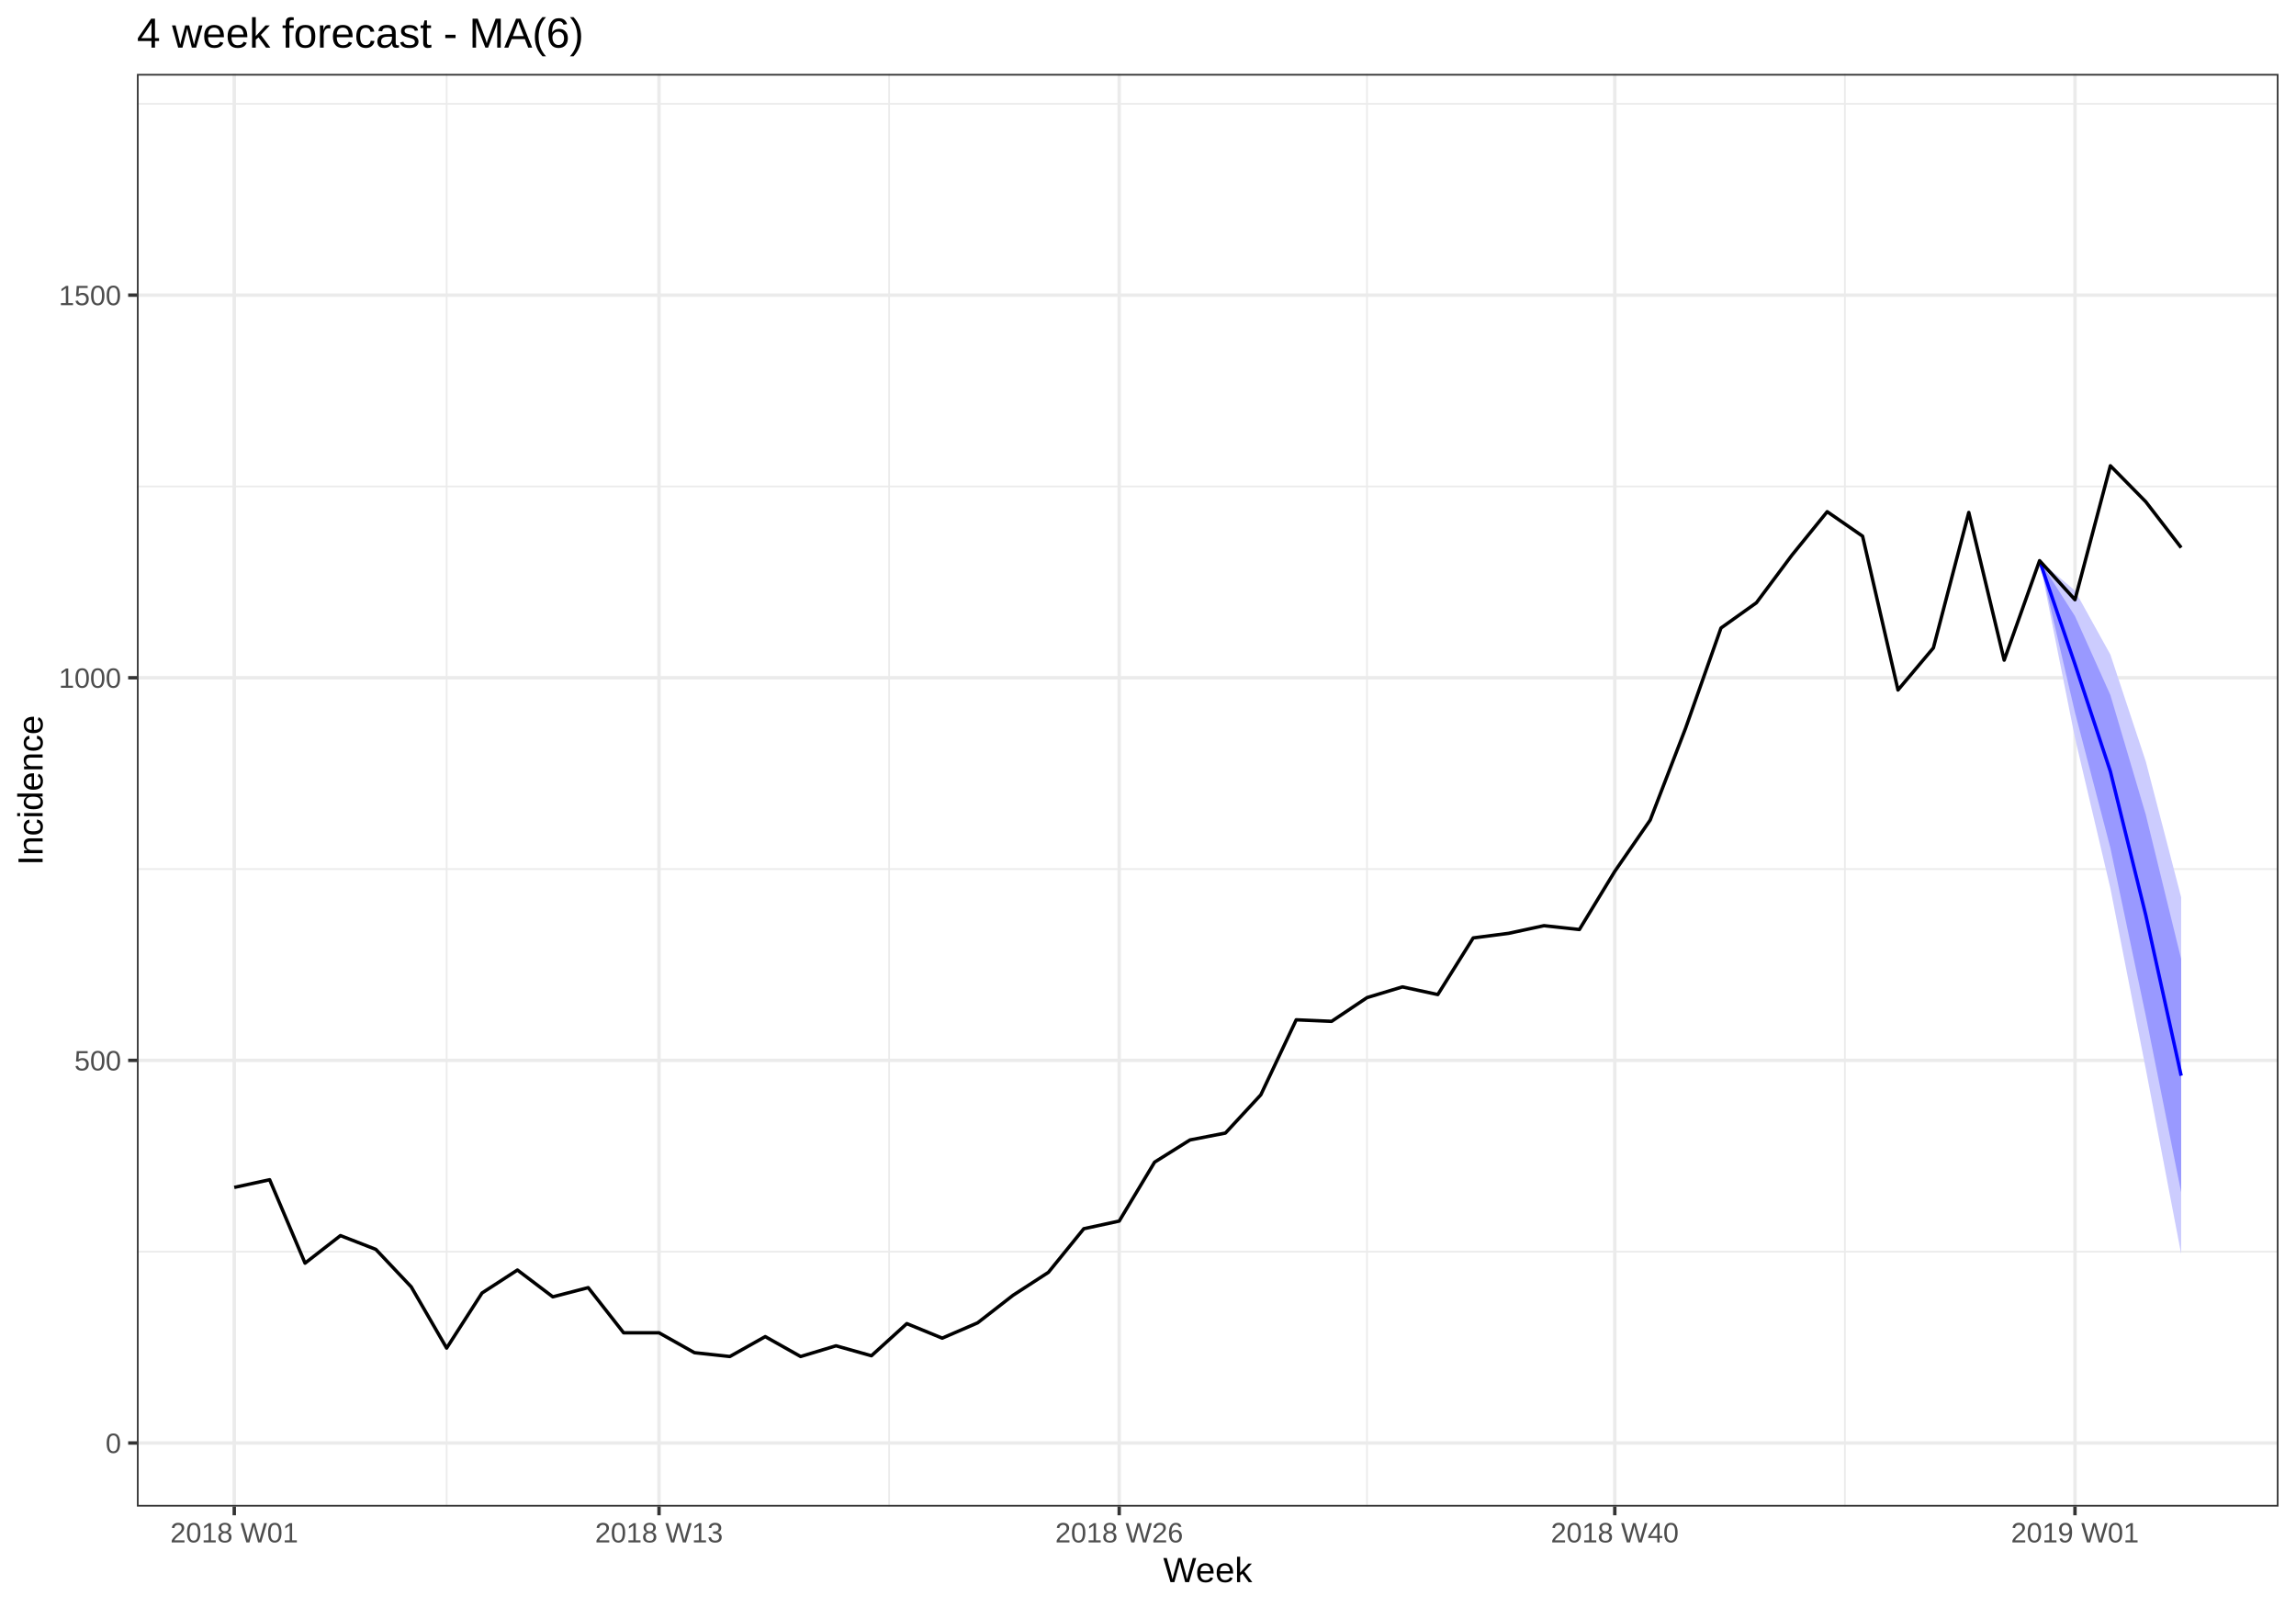
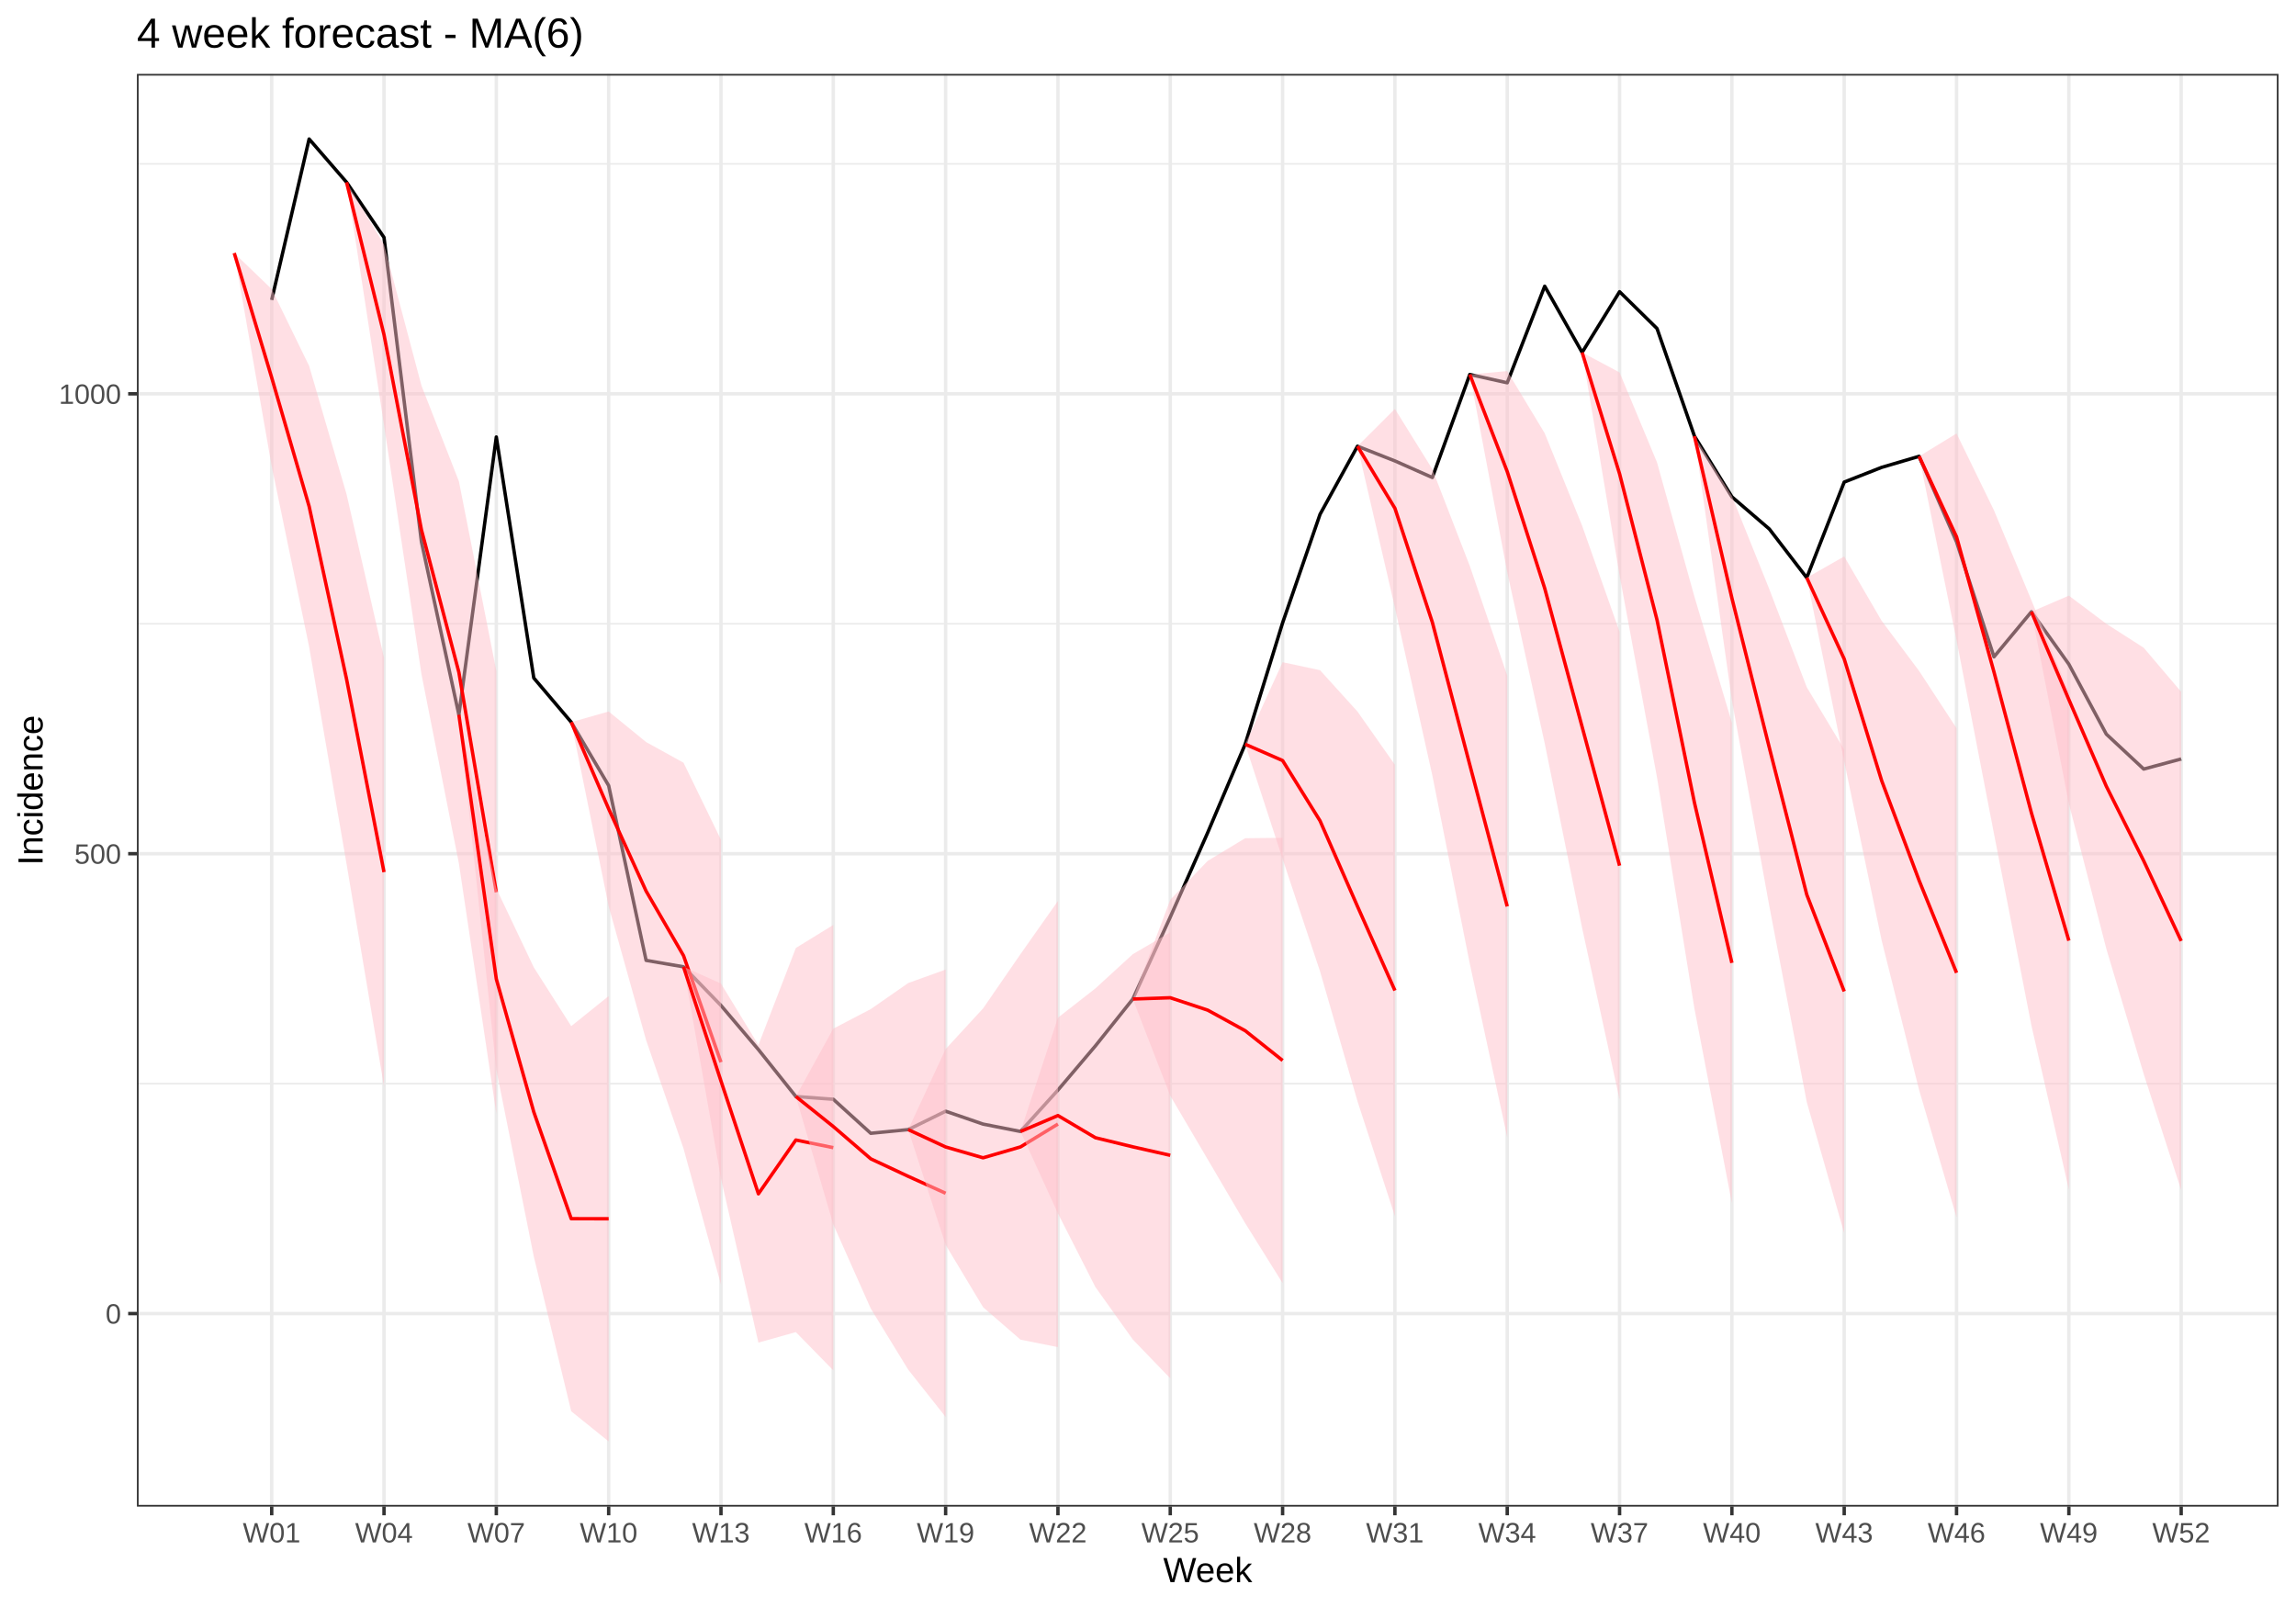
<svg xmlns="http://www.w3.org/2000/svg" class="svglite" width="720.00pt" height="504.00pt" viewBox="0 0 720.00 504.00">
  <defs>
    <style type="text/css">
    .svglite line, .svglite polyline, .svglite polygon, .svglite path, .svglite rect, .svglite circle {
      fill: none;
      stroke: #000000;
      stroke-linecap: round;
      stroke-linejoin: round;
      stroke-miterlimit: 10.00;
    }
    .svglite text {
      white-space: pre;
    }
  </style>
  </defs>
  <rect width="100%" height="100%" style="stroke: none; fill: #FFFFFF;" />
  <defs>
    <clipPath id="cpMC4wMHw3MjAuMDB8MC4wMHw1MDQuMDA=">
      <rect x="0.00" y="0.00" width="720.00" height="504.00" />
    </clipPath>
  </defs>
  <g clip-path="url(#cpMC4wMHw3MjAuMDB8MC4wMHw1MDQuMDA=)">
    <rect x="0.00" y="-0" width="720.00" height="504.00" style="stroke-width: 1.07; stroke: #FFFFFF; fill: #FFFFFF;" />
  </g>
  <defs>
    <clipPath id="cpNDIuOTN8NzE0LjUyfDIzLjE4fDQ3Mi41MA==">
      <rect x="42.93" y="23.18" width="671.59" height="449.33" />
    </clipPath>
  </defs>
  <g clip-path="url(#cpNDIuOTN8NzE0LjUyfDIzLjE4fDQ3Mi41MA==)">
    <rect x="42.93" y="23.18" width="671.59" height="449.33" style="stroke-width: 1.07; stroke: none; fill: #FFFFFF;" />
-     <polyline points="42.93,392.56 714.52,392.56 " style="stroke-width: 0.53; stroke: #EBEBEB; stroke-linecap: butt;" />
-     <polyline points="42.93,272.56 714.52,272.56 " style="stroke-width: 0.53; stroke: #EBEBEB; stroke-linecap: butt;" />
-     <polyline points="42.93,152.56 714.52,152.56 " style="stroke-width: 0.53; stroke: #EBEBEB; stroke-linecap: butt;" />
-     <polyline points="42.93,32.56 714.52,32.56 " style="stroke-width: 0.53; stroke: #EBEBEB; stroke-linecap: butt;" />
-     <polyline points="140.06,472.50 140.06,23.18 " style="stroke-width: 0.53; stroke: #EBEBEB; stroke-linecap: butt;" />
-     <polyline points="278.82,472.50 278.82,23.18 " style="stroke-width: 0.53; stroke: #EBEBEB; stroke-linecap: butt;" />
-     <polyline points="428.68,472.50 428.68,23.18 " style="stroke-width: 0.53; stroke: #EBEBEB; stroke-linecap: butt;" />
-     <polyline points="578.54,472.50 578.54,23.18 " style="stroke-width: 0.53; stroke: #EBEBEB; stroke-linecap: butt;" />
-     <polyline points="42.93,452.56 714.52,452.56 " style="stroke-width: 1.07; stroke: #EBEBEB; stroke-linecap: butt;" />
-     <polyline points="42.93,332.56 714.52,332.56 " style="stroke-width: 1.07; stroke: #EBEBEB; stroke-linecap: butt;" />
-     <polyline points="42.93,212.56 714.52,212.56 " style="stroke-width: 1.07; stroke: #EBEBEB; stroke-linecap: butt;" />
-     <polyline points="42.93,92.56 714.52,92.56 " style="stroke-width: 1.07; stroke: #EBEBEB; stroke-linecap: butt;" />
-     <polyline points="73.46,472.50 73.46,23.18 " style="stroke-width: 1.07; stroke: #EBEBEB; stroke-linecap: butt;" />
-     <polyline points="206.66,472.50 206.66,23.18 " style="stroke-width: 1.07; stroke: #EBEBEB; stroke-linecap: butt;" />
-     <polyline points="350.97,472.50 350.97,23.18 " style="stroke-width: 1.07; stroke: #EBEBEB; stroke-linecap: butt;" />
-     <polyline points="506.38,472.50 506.38,23.18 " style="stroke-width: 1.07; stroke: #EBEBEB; stroke-linecap: butt;" />
-     <polyline points="650.69,472.50 650.69,23.18 " style="stroke-width: 1.07; stroke: #EBEBEB; stroke-linecap: butt;" />
-     <polygon points="639.59,175.84 650.69,185.24 661.79,205.29 672.89,238.78 683.99,281.42 683.99,393.31 672.89,335.25 661.79,278.59 650.69,231.44 639.59,175.84 " style="stroke-width: 0.00; stroke: none; stroke-linecap: butt; fill: #CCCCFE;" />
-     <polyline points="639.59,175.84 650.69,185.24 661.79,205.29 672.89,238.78 683.99,281.42 " style="stroke-width: 1.07; stroke: none; stroke-linecap: butt;" />
-     <polyline points="683.99,393.31 672.89,335.25 661.79,278.59 650.69,231.44 639.59,175.84 " style="stroke-width: 1.07; stroke: none; stroke-linecap: butt;" />
-     <polygon points="639.59,175.84 650.69,193.23 661.79,217.98 672.89,255.48 683.99,300.79 683.99,373.95 672.89,318.56 661.79,265.91 650.69,223.44 639.59,175.84 " style="stroke-width: 0.00; stroke: none; stroke-linecap: butt; fill: #9999FF;" />
-     <polyline points="639.59,175.84 650.69,193.23 661.79,217.98 672.89,255.48 683.99,300.79 " style="stroke-width: 1.07; stroke: none; stroke-linecap: butt;" />
-     <polyline points="683.99,373.95 672.89,318.56 661.79,265.91 650.69,223.44 639.59,175.84 " style="stroke-width: 1.07; stroke: none; stroke-linecap: butt;" />
-     <polyline points="639.59,175.84 650.69,208.34 661.79,241.94 672.89,287.02 683.99,337.37 " style="stroke-width: 1.07; stroke: #0000FF; stroke-linecap: butt;" />
-     <polyline points="73.46,372.40 84.56,370.00 95.66,396.16 106.76,387.52 117.86,391.84 128.96,403.60 140.06,422.80 151.16,405.52 162.26,398.32 173.36,406.72 184.46,403.84 195.56,418.00 206.66,418.00 217.77,424.24 228.87,425.44 239.97,419.20 251.07,425.44 262.17,422.08 273.27,425.20 284.37,415.12 295.47,419.68 306.57,414.88 317.67,406.24 328.77,399.04 339.87,385.36 350.97,382.96 362.07,364.48 373.17,357.52 384.28,355.36 395.38,343.36 406.48,319.84 417.58,320.32 428.68,312.88 439.78,309.52 450.88,311.92 461.98,294.16 473.08,292.72 484.18,290.32 495.28,291.52 506.38,273.28 517.48,257.20 528.58,228.40 539.68,196.96 550.79,189.04 561.89,174.16 572.99,160.48 584.09,168.16 595.19,216.40 606.29,203.20 617.39,160.72 628.49,207.04 639.59,175.84 650.69,188.08 661.79,146.08 672.89,157.36 683.99,171.76 " style="stroke-width: 1.07; stroke-linecap: butt;" />
+     <polyline points="42.93,339.86 714.52,339.86 " style="stroke-width: 0.53; stroke: #EBEBEB; stroke-linecap: butt;" />
+     <polyline points="42.93,195.62 714.52,195.62 " style="stroke-width: 0.53; stroke: #EBEBEB; stroke-linecap: butt;" />
+     <polyline points="42.93,51.39 714.52,51.39 " style="stroke-width: 0.53; stroke: #EBEBEB; stroke-linecap: butt;" />
+     <polyline points="42.93,411.97 714.52,411.97 " style="stroke-width: 1.07; stroke: #EBEBEB; stroke-linecap: butt;" />
+     <polyline points="42.93,267.74 714.52,267.74 " style="stroke-width: 1.07; stroke: #EBEBEB; stroke-linecap: butt;" />
+     <polyline points="42.93,123.51 714.52,123.51 " style="stroke-width: 1.07; stroke: #EBEBEB; stroke-linecap: butt;" />
+     <polyline points="85.20,472.50 85.20,23.18 " style="stroke-width: 1.07; stroke: #EBEBEB; stroke-linecap: butt;" />
+     <polyline points="120.42,472.50 120.42,23.18 " style="stroke-width: 1.07; stroke: #EBEBEB; stroke-linecap: butt;" />
+     <polyline points="155.64,472.50 155.64,23.18 " style="stroke-width: 1.07; stroke: #EBEBEB; stroke-linecap: butt;" />
+     <polyline points="190.87,472.50 190.87,23.18 " style="stroke-width: 1.07; stroke: #EBEBEB; stroke-linecap: butt;" />
+     <polyline points="226.09,472.50 226.09,23.18 " style="stroke-width: 1.07; stroke: #EBEBEB; stroke-linecap: butt;" />
+     <polyline points="261.31,472.50 261.31,23.18 " style="stroke-width: 1.07; stroke: #EBEBEB; stroke-linecap: butt;" />
+     <polyline points="296.54,472.50 296.54,23.18 " style="stroke-width: 1.07; stroke: #EBEBEB; stroke-linecap: butt;" />
+     <polyline points="331.76,472.50 331.76,23.18 " style="stroke-width: 1.07; stroke: #EBEBEB; stroke-linecap: butt;" />
+     <polyline points="366.98,472.50 366.98,23.18 " style="stroke-width: 1.07; stroke: #EBEBEB; stroke-linecap: butt;" />
+     <polyline points="402.21,472.50 402.21,23.18 " style="stroke-width: 1.07; stroke: #EBEBEB; stroke-linecap: butt;" />
+     <polyline points="437.43,472.50 437.43,23.18 " style="stroke-width: 1.07; stroke: #EBEBEB; stroke-linecap: butt;" />
+     <polyline points="472.65,472.50 472.65,23.18 " style="stroke-width: 1.07; stroke: #EBEBEB; stroke-linecap: butt;" />
+     <polyline points="507.88,472.50 507.88,23.18 " style="stroke-width: 1.07; stroke: #EBEBEB; stroke-linecap: butt;" />
+     <polyline points="543.10,472.50 543.10,23.18 " style="stroke-width: 1.07; stroke: #EBEBEB; stroke-linecap: butt;" />
+     <polyline points="578.32,472.50 578.32,23.18 " style="stroke-width: 1.07; stroke: #EBEBEB; stroke-linecap: butt;" />
+     <polyline points="613.55,472.50 613.55,23.18 " style="stroke-width: 1.07; stroke: #EBEBEB; stroke-linecap: butt;" />
+     <polyline points="648.77,472.50 648.77,23.18 " style="stroke-width: 1.07; stroke: #EBEBEB; stroke-linecap: butt;" />
+     <polyline points="683.99,472.50 683.99,23.18 " style="stroke-width: 1.07; stroke: #EBEBEB; stroke-linecap: butt;" />
+     <polyline points="85.20,94.08 96.94,43.60 108.68,57.16 120.42,74.47 132.16,169.95 143.90,224.18 155.64,137.06 167.39,212.64 179.13,226.49 190.87,246.39 202.61,301.20 214.35,303.22 226.09,315.34 237.83,329.18 249.57,343.90 261.31,344.76 273.06,355.43 284.80,354.28 296.54,348.51 308.28,352.55 320.02,354.86 331.76,341.88 343.50,328.03 355.24,313.32 366.98,287.64 378.73,261.11 390.47,233.41 402.21,195.34 413.95,161.30 425.69,139.95 437.43,144.56 449.17,149.76 460.91,117.45 472.65,120.05 484.40,89.76 496.14,110.53 507.88,91.49 519.62,103.03 531.36,136.78 543.10,155.82 554.84,165.91 566.58,181.20 578.32,151.20 590.06,146.58 601.81,143.12 613.55,169.95 625.29,206.01 637.03,191.87 648.77,208.32 660.51,230.24 672.25,241.20 683.99,238.03 " style="stroke-width: 1.07; stroke-linecap: butt;" />
+     <polygon points="73.46,79.37 85.20,90.67 96.94,114.77 108.68,155.02 120.42,206.28 120.42,340.76 108.68,270.98 96.94,202.87 85.20,146.20 73.46,79.37 " style="stroke-width: 0.00; stroke: none; stroke-linecap: butt; fill: #FFC0CB; fill-opacity: 0.50;" />
+     <polyline points="73.46,79.37 85.20,90.67 96.94,114.77 108.68,155.02 120.42,206.28 " style="stroke-width: 1.07; stroke: none; stroke-linecap: butt;" />
+     <polyline points="120.42,340.76 108.68,270.98 96.94,202.87 85.20,146.20 73.46,79.37 " style="stroke-width: 1.07; stroke: none; stroke-linecap: butt;" />
+     <polyline points="73.46,79.37 85.20,118.43 96.94,158.82 108.68,213.00 120.42,273.52 " style="stroke-width: 1.07; stroke: #FF0000; stroke-linecap: butt;" />
+     <polygon points="108.68,57.16 120.42,76.69 132.16,120.92 143.90,150.93 155.64,210.43 155.64,349.25 143.90,270.78 132.16,211.42 120.42,133.26 108.68,57.16 " style="stroke-width: 0.00; stroke: none; stroke-linecap: butt; fill: #FFC0CB; fill-opacity: 0.50;" />
+     <polyline points="108.68,57.16 120.42,76.69 132.16,120.92 143.90,150.93 155.64,210.43 " style="stroke-width: 1.07; stroke: none; stroke-linecap: butt;" />
+     <polyline points="155.64,349.25 143.90,270.78 132.16,211.42 120.42,133.26 108.68,57.16 " style="stroke-width: 1.07; stroke: none; stroke-linecap: butt;" />
+     <polyline points="108.68,57.16 120.42,104.98 132.16,166.17 143.90,210.86 155.64,279.84 " style="stroke-width: 1.07; stroke: #FF0000; stroke-linecap: butt;" />
+     <polygon points="143.90,224.18 155.64,278.63 167.39,303.39 179.13,321.83 190.87,312.39 190.87,452.08 179.13,442.61 167.39,394.08 155.64,335.49 143.90,224.18 " style="stroke-width: 0.00; stroke: none; stroke-linecap: butt; fill: #FFC0CB; fill-opacity: 0.50;" />
+     <polyline points="143.90,224.18 155.64,278.63 167.39,303.39 179.13,321.83 190.87,312.39 " style="stroke-width: 1.07; stroke: none; stroke-linecap: butt;" />
+     <polyline points="190.87,452.08 179.13,442.61 167.39,394.08 155.64,335.49 143.90,224.18 " style="stroke-width: 1.07; stroke: none; stroke-linecap: butt;" />
+     <polyline points="143.90,224.18 155.64,307.06 167.39,348.74 179.13,382.22 190.87,382.23 " style="stroke-width: 1.07; stroke: #FF0000; stroke-linecap: butt;" />
+     <polygon points="179.13,226.49 190.87,223.14 202.61,232.73 214.35,239.21 226.09,263.37 226.09,402.89 214.35,360.24 202.61,326.21 190.87,284.23 179.13,226.49 " style="stroke-width: 0.00; stroke: none; stroke-linecap: butt; fill: #FFC0CB; fill-opacity: 0.50;" />
+     <polyline points="179.13,226.49 190.87,223.14 202.61,232.73 214.35,239.21 226.09,263.37 " style="stroke-width: 1.07; stroke: none; stroke-linecap: butt;" />
+     <polyline points="226.09,402.89 214.35,360.24 202.61,326.21 190.87,284.23 179.13,226.49 " style="stroke-width: 1.07; stroke: none; stroke-linecap: butt;" />
+     <polyline points="179.13,226.49 190.87,253.68 202.61,279.47 214.35,299.73 226.09,333.13 " style="stroke-width: 1.07; stroke: #FF0000; stroke-linecap: butt;" />
+     <polygon points="214.35,303.22 226.09,308.46 237.83,327.75 249.57,297.31 261.31,290.09 261.31,429.79 249.57,417.78 237.83,421.08 226.09,369.62 214.35,303.22 " style="stroke-width: 0.00; stroke: none; stroke-linecap: butt; fill: #FFC0CB; fill-opacity: 0.50;" />
+     <polyline points="214.35,303.22 226.09,308.46 237.83,327.75 249.57,297.31 261.31,290.09 " style="stroke-width: 1.07; stroke: none; stroke-linecap: butt;" />
+     <polyline points="261.31,429.79 249.57,417.78 237.83,421.08 226.09,369.62 214.35,303.22 " style="stroke-width: 1.07; stroke: none; stroke-linecap: butt;" />
+     <polyline points="214.35,303.22 226.09,339.04 237.83,374.42 249.57,357.54 261.31,359.94 " style="stroke-width: 1.07; stroke: #FF0000; stroke-linecap: butt;" />
+     <polygon points="249.57,343.90 261.31,322.61 273.06,316.48 284.80,308.31 296.54,304.08 296.54,444.40 284.80,429.55 273.06,410.40 261.31,384.02 249.57,343.90 " style="stroke-width: 0.00; stroke: none; stroke-linecap: butt; fill: #FFC0CB; fill-opacity: 0.50;" />
+     <polyline points="249.57,343.90 261.31,322.61 273.06,316.48 284.80,308.31 296.54,304.08 " style="stroke-width: 1.07; stroke: none; stroke-linecap: butt;" />
+     <polyline points="296.54,444.40 284.80,429.55 273.06,410.40 261.31,384.02 249.57,343.90 " style="stroke-width: 1.07; stroke: none; stroke-linecap: butt;" />
+     <polyline points="249.57,343.90 261.31,353.31 273.06,363.44 284.80,368.93 296.54,374.24 " style="stroke-width: 1.07; stroke: #FF0000; stroke-linecap: butt;" />
+     <polygon points="284.80,354.28 296.54,329.02 308.28,316.27 320.02,299.23 331.76,282.57 331.76,422.50 320.02,420.16 308.28,409.97 296.54,390.42 284.80,354.28 " style="stroke-width: 0.00; stroke: none; stroke-linecap: butt; fill: #FFC0CB; fill-opacity: 0.50;" />
+     <polyline points="284.80,354.28 296.54,329.02 308.28,316.27 320.02,299.23 331.76,282.57 " style="stroke-width: 1.07; stroke: none; stroke-linecap: butt;" />
+     <polyline points="331.76,422.50 320.02,420.16 308.28,409.97 296.54,390.42 284.80,354.28 " style="stroke-width: 1.07; stroke: none; stroke-linecap: butt;" />
+     <polyline points="284.80,354.28 296.54,359.72 308.28,363.12 320.02,359.70 331.76,352.53 " style="stroke-width: 1.07; stroke: #FF0000; stroke-linecap: butt;" />
+     <polygon points="320.02,354.86 331.76,319.17 343.50,310.00 355.24,299.25 366.98,292.39 366.98,432.29 355.24,420.11 343.50,403.64 331.76,380.57 320.02,354.86 " style="stroke-width: 0.00; stroke: none; stroke-linecap: butt; fill: #FFC0CB; fill-opacity: 0.50;" />
+     <polyline points="320.02,354.86 331.76,319.17 343.50,310.00 355.24,299.25 366.98,292.39 " style="stroke-width: 1.07; stroke: none; stroke-linecap: butt;" />
+     <polyline points="366.98,432.29 355.24,420.11 343.50,403.64 331.76,380.57 320.02,354.86 " style="stroke-width: 1.07; stroke: none; stroke-linecap: butt;" />
+     <polyline points="320.02,354.86 331.76,349.87 343.50,356.82 355.24,359.68 366.98,362.34 " style="stroke-width: 1.07; stroke: #FF0000; stroke-linecap: butt;" />
+     <polygon points="355.24,313.32 366.98,282.19 378.73,269.99 390.47,262.89 402.21,262.76 402.21,402.42 390.47,383.61 378.73,363.63 366.98,343.65 355.24,313.32 " style="stroke-width: 0.00; stroke: none; stroke-linecap: butt; fill: #FFC0CB; fill-opacity: 0.50;" />
+     <polyline points="355.24,313.32 366.98,282.19 378.73,269.99 390.47,262.89 402.21,262.76 " style="stroke-width: 1.07; stroke: none; stroke-linecap: butt;" />
+     <polyline points="402.21,402.42 390.47,383.61 378.73,363.63 366.98,343.65 355.24,313.32 " style="stroke-width: 1.07; stroke: none; stroke-linecap: butt;" />
+     <polyline points="355.24,313.32 366.98,312.92 378.73,316.81 390.47,323.25 402.21,332.59 " style="stroke-width: 1.07; stroke: #FF0000; stroke-linecap: butt;" />
+     <polygon points="390.47,233.41 402.21,207.68 413.95,210.20 425.69,223.16 437.43,239.85 437.43,381.46 425.69,345.37 413.95,304.65 402.21,269.38 390.47,233.41 " style="stroke-width: 0.00; stroke: none; stroke-linecap: butt; fill: #FFC0CB; fill-opacity: 0.50;" />
+     <polyline points="390.47,233.41 402.21,207.68 413.95,210.20 425.69,223.16 437.43,239.85 " style="stroke-width: 1.07; stroke: none; stroke-linecap: butt;" />
+     <polyline points="437.43,381.46 425.69,345.37 413.95,304.65 402.21,269.38 390.47,233.41 " style="stroke-width: 1.07; stroke: none; stroke-linecap: butt;" />
+     <polyline points="390.47,233.41 402.21,238.53 413.95,257.43 425.69,284.26 437.43,310.65 " style="stroke-width: 1.07; stroke: #FF0000; stroke-linecap: butt;" />
+     <polygon points="425.69,139.95 437.43,128.24 449.17,147.16 460.91,177.50 472.65,211.85 472.65,356.70 460.91,302.24 449.17,243.21 437.43,190.57 425.69,139.95 " style="stroke-width: 0.00; stroke: none; stroke-linecap: butt; fill: #FFC0CB; fill-opacity: 0.50;" />
+     <polyline points="425.69,139.95 437.43,128.24 449.17,147.16 460.91,177.50 472.65,211.85 " style="stroke-width: 1.07; stroke: none; stroke-linecap: butt;" />
+     <polyline points="472.65,356.70 460.91,302.24 449.17,243.21 437.43,190.57 425.69,139.95 " style="stroke-width: 1.07; stroke: none; stroke-linecap: butt;" />
+     <polyline points="425.69,139.95 437.43,159.41 449.17,195.18 460.91,239.87 472.65,284.28 " style="stroke-width: 1.07; stroke: #FF0000; stroke-linecap: butt;" />
+     <polygon points="460.91,117.45 472.65,116.38 484.40,135.88 496.14,164.88 507.88,198.16 507.88,344.85 496.14,291.07 484.40,233.12 472.65,179.43 460.91,117.45 " style="stroke-width: 0.00; stroke: none; stroke-linecap: butt; fill: #FFC0CB; fill-opacity: 0.50;" />
+     <polyline points="460.91,117.45 472.65,116.38 484.40,135.88 496.14,164.88 507.88,198.16 " style="stroke-width: 1.07; stroke: none; stroke-linecap: butt;" />
+     <polyline points="507.88,344.85 496.14,291.07 484.40,233.12 472.65,179.43 460.91,117.45 " style="stroke-width: 1.07; stroke: none; stroke-linecap: butt;" />
+     <polyline points="460.91,117.45 472.65,147.90 484.40,184.50 496.14,227.98 507.88,271.50 " style="stroke-width: 1.07; stroke: #FF0000; stroke-linecap: butt;" />
+     <polygon points="496.14,110.53 507.88,116.81 519.62,145.01 531.36,187.15 543.10,226.67 543.10,377.32 531.36,316.35 519.62,243.81 507.88,180.40 496.14,110.53 " style="stroke-width: 0.00; stroke: none; stroke-linecap: butt; fill: #FFC0CB; fill-opacity: 0.50;" />
+     <polyline points="496.14,110.53 507.88,116.81 519.62,145.01 531.36,187.15 543.10,226.67 " style="stroke-width: 1.07; stroke: none; stroke-linecap: butt;" />
+     <polyline points="543.10,377.32 531.36,316.35 519.62,243.81 507.88,180.40 496.14,110.53 " style="stroke-width: 1.07; stroke: none; stroke-linecap: butt;" />
+     <polyline points="496.14,110.53 507.88,148.60 519.62,194.41 531.36,251.75 543.10,301.99 " style="stroke-width: 1.07; stroke: #FF0000; stroke-linecap: butt;" />
+     <polygon points="531.36,136.78 543.10,155.56 554.84,184.80 566.58,215.53 578.32,235.06 578.32,386.77 566.58,345.64 554.84,284.19 543.10,219.61 531.36,136.78 " style="stroke-width: 0.00; stroke: none; stroke-linecap: butt; fill: #FFC0CB; fill-opacity: 0.50;" />
+     <polyline points="531.36,136.78 543.10,155.56 554.84,184.80 566.58,215.53 578.32,235.06 " style="stroke-width: 1.07; stroke: none; stroke-linecap: butt;" />
+     <polyline points="578.32,386.77 566.58,345.64 554.84,284.19 543.10,219.61 531.36,136.78 " style="stroke-width: 1.07; stroke: none; stroke-linecap: butt;" />
+     <polyline points="531.36,136.78 543.10,187.58 554.84,234.50 566.58,280.58 578.32,310.92 " style="stroke-width: 1.07; stroke: #FF0000; stroke-linecap: butt;" />
+     <polygon points="566.58,181.20 578.32,174.51 590.06,194.70 601.81,210.43 613.55,228.38 613.55,381.80 601.81,341.84 590.06,294.93 578.32,238.81 566.58,181.20 " style="stroke-width: 0.00; stroke: none; stroke-linecap: butt; fill: #FFC0CB; fill-opacity: 0.50;" />
+     <polyline points="566.58,181.20 578.32,174.51 590.06,194.70 601.81,210.43 613.55,228.38 " style="stroke-width: 1.07; stroke: none; stroke-linecap: butt;" />
+     <polyline points="613.55,381.80 601.81,341.84 590.06,294.93 578.32,238.81 566.58,181.20 " style="stroke-width: 1.07; stroke: none; stroke-linecap: butt;" />
+     <polyline points="566.58,181.20 578.32,206.66 590.06,244.82 601.81,276.14 613.55,305.09 " style="stroke-width: 1.07; stroke: #FF0000; stroke-linecap: butt;" />
+     <polygon points="601.81,143.12 613.55,135.95 625.29,160.06 637.03,188.26 648.77,217.01 648.77,373.03 637.03,321.63 625.29,261.48 613.55,200.79 601.81,143.12 " style="stroke-width: 0.00; stroke: none; stroke-linecap: butt; fill: #FFC0CB; fill-opacity: 0.50;" />
+     <polyline points="601.81,143.12 613.55,135.95 625.29,160.06 637.03,188.26 648.77,217.01 " style="stroke-width: 1.07; stroke: none; stroke-linecap: butt;" />
+     <polyline points="648.77,373.03 637.03,321.63 625.29,261.48 613.55,200.79 601.81,143.12 " style="stroke-width: 1.07; stroke: none; stroke-linecap: butt;" />
+     <polyline points="601.81,143.12 613.55,168.37 625.29,210.77 637.03,254.95 648.77,295.02 " style="stroke-width: 1.07; stroke: #FF0000; stroke-linecap: butt;" />
+     <polygon points="637.03,191.87 648.77,186.81 660.51,195.63 672.25,203.16 683.99,216.97 683.99,373.24 672.25,336.86 660.51,297.53 648.77,252.00 637.03,191.87 " style="stroke-width: 0.00; stroke: none; stroke-linecap: butt; fill: #FFC0CB; fill-opacity: 0.50;" />
+     <polyline points="637.03,191.87 648.77,186.81 660.51,195.63 672.25,203.16 683.99,216.97 " style="stroke-width: 1.07; stroke: none; stroke-linecap: butt;" />
+     <polyline points="683.99,373.24 672.25,336.86 660.51,297.53 648.77,252.00 637.03,191.87 " style="stroke-width: 1.07; stroke: none; stroke-linecap: butt;" />
+     <polyline points="637.03,191.87 648.77,219.41 660.51,246.58 672.25,270.01 683.99,295.11 " style="stroke-width: 1.07; stroke: #FF0000; stroke-linecap: butt;" />
    <rect x="42.93" y="23.18" width="671.59" height="449.33" style="stroke-width: 1.07; stroke: #333333;" />
  </g>
  <g clip-path="url(#cpMC4wMHw3MjAuMDB8MC4wMHw1MDQuMDA=)">
-     <text x="38.00" y="455.71" text-anchor="end" style="font-size: 8.80px;fill: #4D4D4D; font-family: &quot;Arial&quot;;" textLength="4.90px" lengthAdjust="spacingAndGlyphs">0</text>
-     <text x="38.00" y="335.71" text-anchor="end" style="font-size: 8.80px;fill: #4D4D4D; font-family: &quot;Arial&quot;;" textLength="14.69px" lengthAdjust="spacingAndGlyphs">500</text>
-     <text x="38.00" y="215.71" text-anchor="end" style="font-size: 8.80px;fill: #4D4D4D; font-family: &quot;Arial&quot;;" textLength="19.58px" lengthAdjust="spacingAndGlyphs">1000</text>
-     <text x="38.00" y="95.71" text-anchor="end" style="font-size: 8.80px;fill: #4D4D4D; font-family: &quot;Arial&quot;;" textLength="19.58px" lengthAdjust="spacingAndGlyphs">1500</text>
-     <polyline points="40.19,452.56 42.93,452.56 " style="stroke-width: 1.07; stroke: #333333; stroke-linecap: butt;" />
-     <polyline points="40.19,332.56 42.93,332.56 " style="stroke-width: 1.07; stroke: #333333; stroke-linecap: butt;" />
-     <polyline points="40.19,212.56 42.93,212.56 " style="stroke-width: 1.07; stroke: #333333; stroke-linecap: butt;" />
-     <polyline points="40.19,92.56 42.93,92.56 " style="stroke-width: 1.07; stroke: #333333; stroke-linecap: butt;" />
-     <polyline points="73.46,475.24 73.46,472.50 " style="stroke-width: 1.07; stroke: #333333; stroke-linecap: butt;" />
-     <polyline points="206.66,475.24 206.66,472.50 " style="stroke-width: 1.07; stroke: #333333; stroke-linecap: butt;" />
-     <polyline points="350.97,475.24 350.97,472.50 " style="stroke-width: 1.07; stroke: #333333; stroke-linecap: butt;" />
-     <polyline points="506.38,475.24 506.38,472.50 " style="stroke-width: 1.07; stroke: #333333; stroke-linecap: butt;" />
-     <polyline points="650.69,475.24 650.69,472.50 " style="stroke-width: 1.07; stroke: #333333; stroke-linecap: butt;" />
-     <text x="73.46" y="483.74" text-anchor="middle" style="font-size: 8.80px;fill: #4D4D4D; font-family: &quot;Arial&quot;;" textLength="40.13px" lengthAdjust="spacingAndGlyphs">2018 W01</text>
-     <text x="206.66" y="483.74" text-anchor="middle" style="font-size: 8.80px;fill: #4D4D4D; font-family: &quot;Arial&quot;;" textLength="40.13px" lengthAdjust="spacingAndGlyphs">2018 W13</text>
-     <text x="350.97" y="483.74" text-anchor="middle" style="font-size: 8.80px;fill: #4D4D4D; font-family: &quot;Arial&quot;;" textLength="40.13px" lengthAdjust="spacingAndGlyphs">2018 W26</text>
-     <text x="506.38" y="483.74" text-anchor="middle" style="font-size: 8.80px;fill: #4D4D4D; font-family: &quot;Arial&quot;;" textLength="40.13px" lengthAdjust="spacingAndGlyphs">2018 W40</text>
-     <text x="650.69" y="483.74" text-anchor="middle" style="font-size: 8.80px;fill: #4D4D4D; font-family: &quot;Arial&quot;;" textLength="40.13px" lengthAdjust="spacingAndGlyphs">2019 W01</text>
+     <text x="38.00" y="415.12" text-anchor="end" style="font-size: 8.80px;fill: #4D4D4D; font-family: &quot;Arial&quot;;" textLength="4.90px" lengthAdjust="spacingAndGlyphs">0</text>
+     <text x="38.00" y="270.89" text-anchor="end" style="font-size: 8.80px;fill: #4D4D4D; font-family: &quot;Arial&quot;;" textLength="14.69px" lengthAdjust="spacingAndGlyphs">500</text>
+     <text x="38.00" y="126.66" text-anchor="end" style="font-size: 8.80px;fill: #4D4D4D; font-family: &quot;Arial&quot;;" textLength="19.58px" lengthAdjust="spacingAndGlyphs">1000</text>
+     <polyline points="40.19,411.97 42.93,411.97 " style="stroke-width: 1.07; stroke: #333333; stroke-linecap: butt;" />
+     <polyline points="40.19,267.74 42.93,267.74 " style="stroke-width: 1.07; stroke: #333333; stroke-linecap: butt;" />
+     <polyline points="40.19,123.51 42.93,123.51 " style="stroke-width: 1.07; stroke: #333333; stroke-linecap: butt;" />
+     <polyline points="85.20,475.24 85.20,472.50 " style="stroke-width: 1.07; stroke: #333333; stroke-linecap: butt;" />
+     <polyline points="120.42,475.24 120.42,472.50 " style="stroke-width: 1.07; stroke: #333333; stroke-linecap: butt;" />
+     <polyline points="155.64,475.24 155.64,472.50 " style="stroke-width: 1.07; stroke: #333333; stroke-linecap: butt;" />
+     <polyline points="190.87,475.24 190.87,472.50 " style="stroke-width: 1.07; stroke: #333333; stroke-linecap: butt;" />
+     <polyline points="226.09,475.24 226.09,472.50 " style="stroke-width: 1.07; stroke: #333333; stroke-linecap: butt;" />
+     <polyline points="261.31,475.24 261.31,472.50 " style="stroke-width: 1.07; stroke: #333333; stroke-linecap: butt;" />
+     <polyline points="296.54,475.24 296.54,472.50 " style="stroke-width: 1.07; stroke: #333333; stroke-linecap: butt;" />
+     <polyline points="331.76,475.24 331.76,472.50 " style="stroke-width: 1.07; stroke: #333333; stroke-linecap: butt;" />
+     <polyline points="366.98,475.24 366.98,472.50 " style="stroke-width: 1.07; stroke: #333333; stroke-linecap: butt;" />
+     <polyline points="402.21,475.24 402.21,472.50 " style="stroke-width: 1.07; stroke: #333333; stroke-linecap: butt;" />
+     <polyline points="437.43,475.24 437.43,472.50 " style="stroke-width: 1.07; stroke: #333333; stroke-linecap: butt;" />
+     <polyline points="472.65,475.24 472.65,472.50 " style="stroke-width: 1.07; stroke: #333333; stroke-linecap: butt;" />
+     <polyline points="507.88,475.24 507.88,472.50 " style="stroke-width: 1.07; stroke: #333333; stroke-linecap: butt;" />
+     <polyline points="543.10,475.24 543.10,472.50 " style="stroke-width: 1.07; stroke: #333333; stroke-linecap: butt;" />
+     <polyline points="578.32,475.24 578.32,472.50 " style="stroke-width: 1.07; stroke: #333333; stroke-linecap: butt;" />
+     <polyline points="613.55,475.24 613.55,472.50 " style="stroke-width: 1.07; stroke: #333333; stroke-linecap: butt;" />
+     <polyline points="648.77,475.24 648.77,472.50 " style="stroke-width: 1.07; stroke: #333333; stroke-linecap: butt;" />
+     <polyline points="683.99,475.24 683.99,472.50 " style="stroke-width: 1.07; stroke: #333333; stroke-linecap: butt;" />
+     <text x="85.20" y="483.74" text-anchor="middle" style="font-size: 8.80px;fill: #4D4D4D; font-family: &quot;Arial&quot;;" textLength="18.09px" lengthAdjust="spacingAndGlyphs">W01</text>
+     <text x="120.42" y="483.74" text-anchor="middle" style="font-size: 8.80px;fill: #4D4D4D; font-family: &quot;Arial&quot;;" textLength="18.09px" lengthAdjust="spacingAndGlyphs">W04</text>
+     <text x="155.64" y="483.74" text-anchor="middle" style="font-size: 8.80px;fill: #4D4D4D; font-family: &quot;Arial&quot;;" textLength="18.09px" lengthAdjust="spacingAndGlyphs">W07</text>
+     <text x="190.87" y="483.74" text-anchor="middle" style="font-size: 8.80px;fill: #4D4D4D; font-family: &quot;Arial&quot;;" textLength="18.09px" lengthAdjust="spacingAndGlyphs">W10</text>
+     <text x="226.09" y="483.74" text-anchor="middle" style="font-size: 8.80px;fill: #4D4D4D; font-family: &quot;Arial&quot;;" textLength="18.09px" lengthAdjust="spacingAndGlyphs">W13</text>
+     <text x="261.31" y="483.74" text-anchor="middle" style="font-size: 8.80px;fill: #4D4D4D; font-family: &quot;Arial&quot;;" textLength="18.09px" lengthAdjust="spacingAndGlyphs">W16</text>
+     <text x="296.54" y="483.74" text-anchor="middle" style="font-size: 8.80px;fill: #4D4D4D; font-family: &quot;Arial&quot;;" textLength="18.09px" lengthAdjust="spacingAndGlyphs">W19</text>
+     <text x="331.76" y="483.74" text-anchor="middle" style="font-size: 8.80px;fill: #4D4D4D; font-family: &quot;Arial&quot;;" textLength="18.09px" lengthAdjust="spacingAndGlyphs">W22</text>
+     <text x="366.98" y="483.74" text-anchor="middle" style="font-size: 8.80px;fill: #4D4D4D; font-family: &quot;Arial&quot;;" textLength="18.09px" lengthAdjust="spacingAndGlyphs">W25</text>
+     <text x="402.21" y="483.74" text-anchor="middle" style="font-size: 8.80px;fill: #4D4D4D; font-family: &quot;Arial&quot;;" textLength="18.09px" lengthAdjust="spacingAndGlyphs">W28</text>
+     <text x="437.43" y="483.74" text-anchor="middle" style="font-size: 8.80px;fill: #4D4D4D; font-family: &quot;Arial&quot;;" textLength="18.09px" lengthAdjust="spacingAndGlyphs">W31</text>
+     <text x="472.65" y="483.74" text-anchor="middle" style="font-size: 8.80px;fill: #4D4D4D; font-family: &quot;Arial&quot;;" textLength="18.09px" lengthAdjust="spacingAndGlyphs">W34</text>
+     <text x="507.88" y="483.74" text-anchor="middle" style="font-size: 8.80px;fill: #4D4D4D; font-family: &quot;Arial&quot;;" textLength="18.09px" lengthAdjust="spacingAndGlyphs">W37</text>
+     <text x="543.10" y="483.74" text-anchor="middle" style="font-size: 8.80px;fill: #4D4D4D; font-family: &quot;Arial&quot;;" textLength="18.09px" lengthAdjust="spacingAndGlyphs">W40</text>
+     <text x="578.32" y="483.74" text-anchor="middle" style="font-size: 8.80px;fill: #4D4D4D; font-family: &quot;Arial&quot;;" textLength="18.09px" lengthAdjust="spacingAndGlyphs">W43</text>
+     <text x="613.55" y="483.74" text-anchor="middle" style="font-size: 8.80px;fill: #4D4D4D; font-family: &quot;Arial&quot;;" textLength="18.09px" lengthAdjust="spacingAndGlyphs">W46</text>
+     <text x="648.77" y="483.74" text-anchor="middle" style="font-size: 8.80px;fill: #4D4D4D; font-family: &quot;Arial&quot;;" textLength="18.09px" lengthAdjust="spacingAndGlyphs">W49</text>
+     <text x="683.99" y="483.74" text-anchor="middle" style="font-size: 8.80px;fill: #4D4D4D; font-family: &quot;Arial&quot;;" textLength="18.09px" lengthAdjust="spacingAndGlyphs">W52</text>
    <text x="378.73" y="496.20" text-anchor="middle" style="font-size: 11.00px; font-family: &quot;Arial&quot;;" textLength="27.92px" lengthAdjust="spacingAndGlyphs">Week</text>
    <text transform="translate(13.36,247.84) rotate(-90)" text-anchor="middle" style="font-size: 11.00px; font-family: &quot;Arial&quot;;" textLength="47.10px" lengthAdjust="spacingAndGlyphs">Incidence</text>
    <text x="42.93" y="14.93" style="font-size: 13.20px; font-family: &quot;Arial&quot;;" textLength="140.01px" lengthAdjust="spacingAndGlyphs">4 week forecast - MA(6)</text>
  </g>
</svg>
